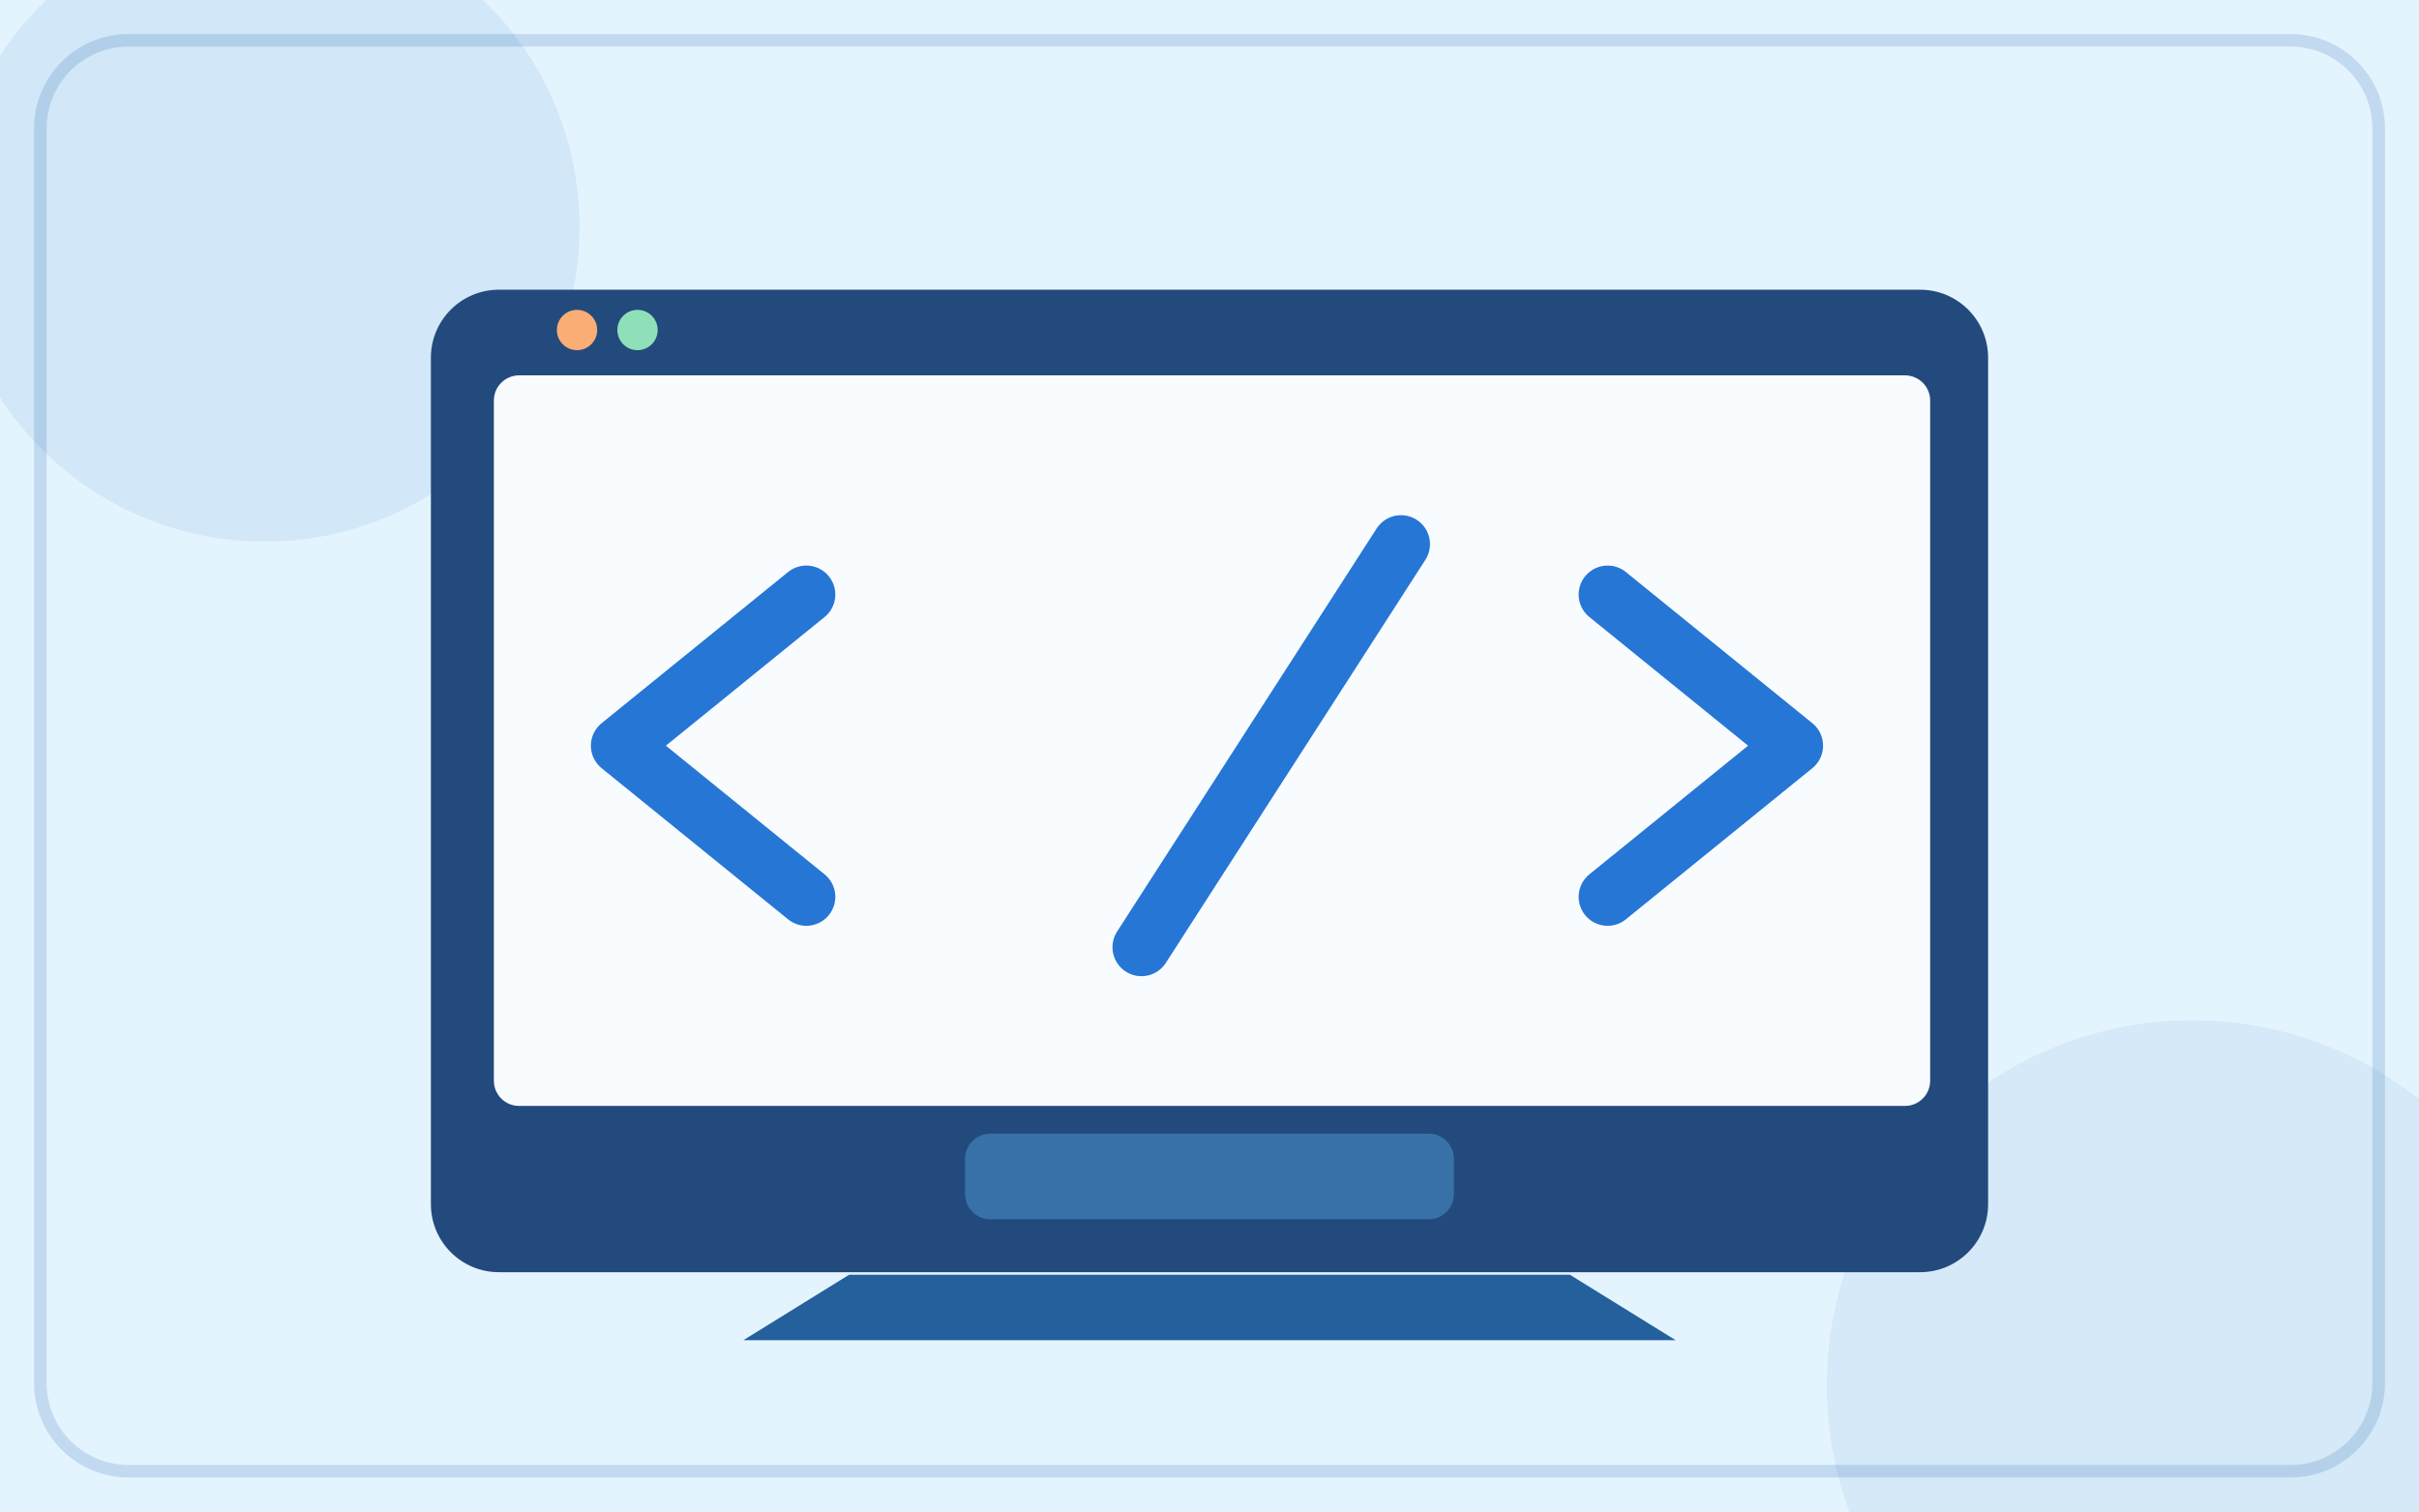
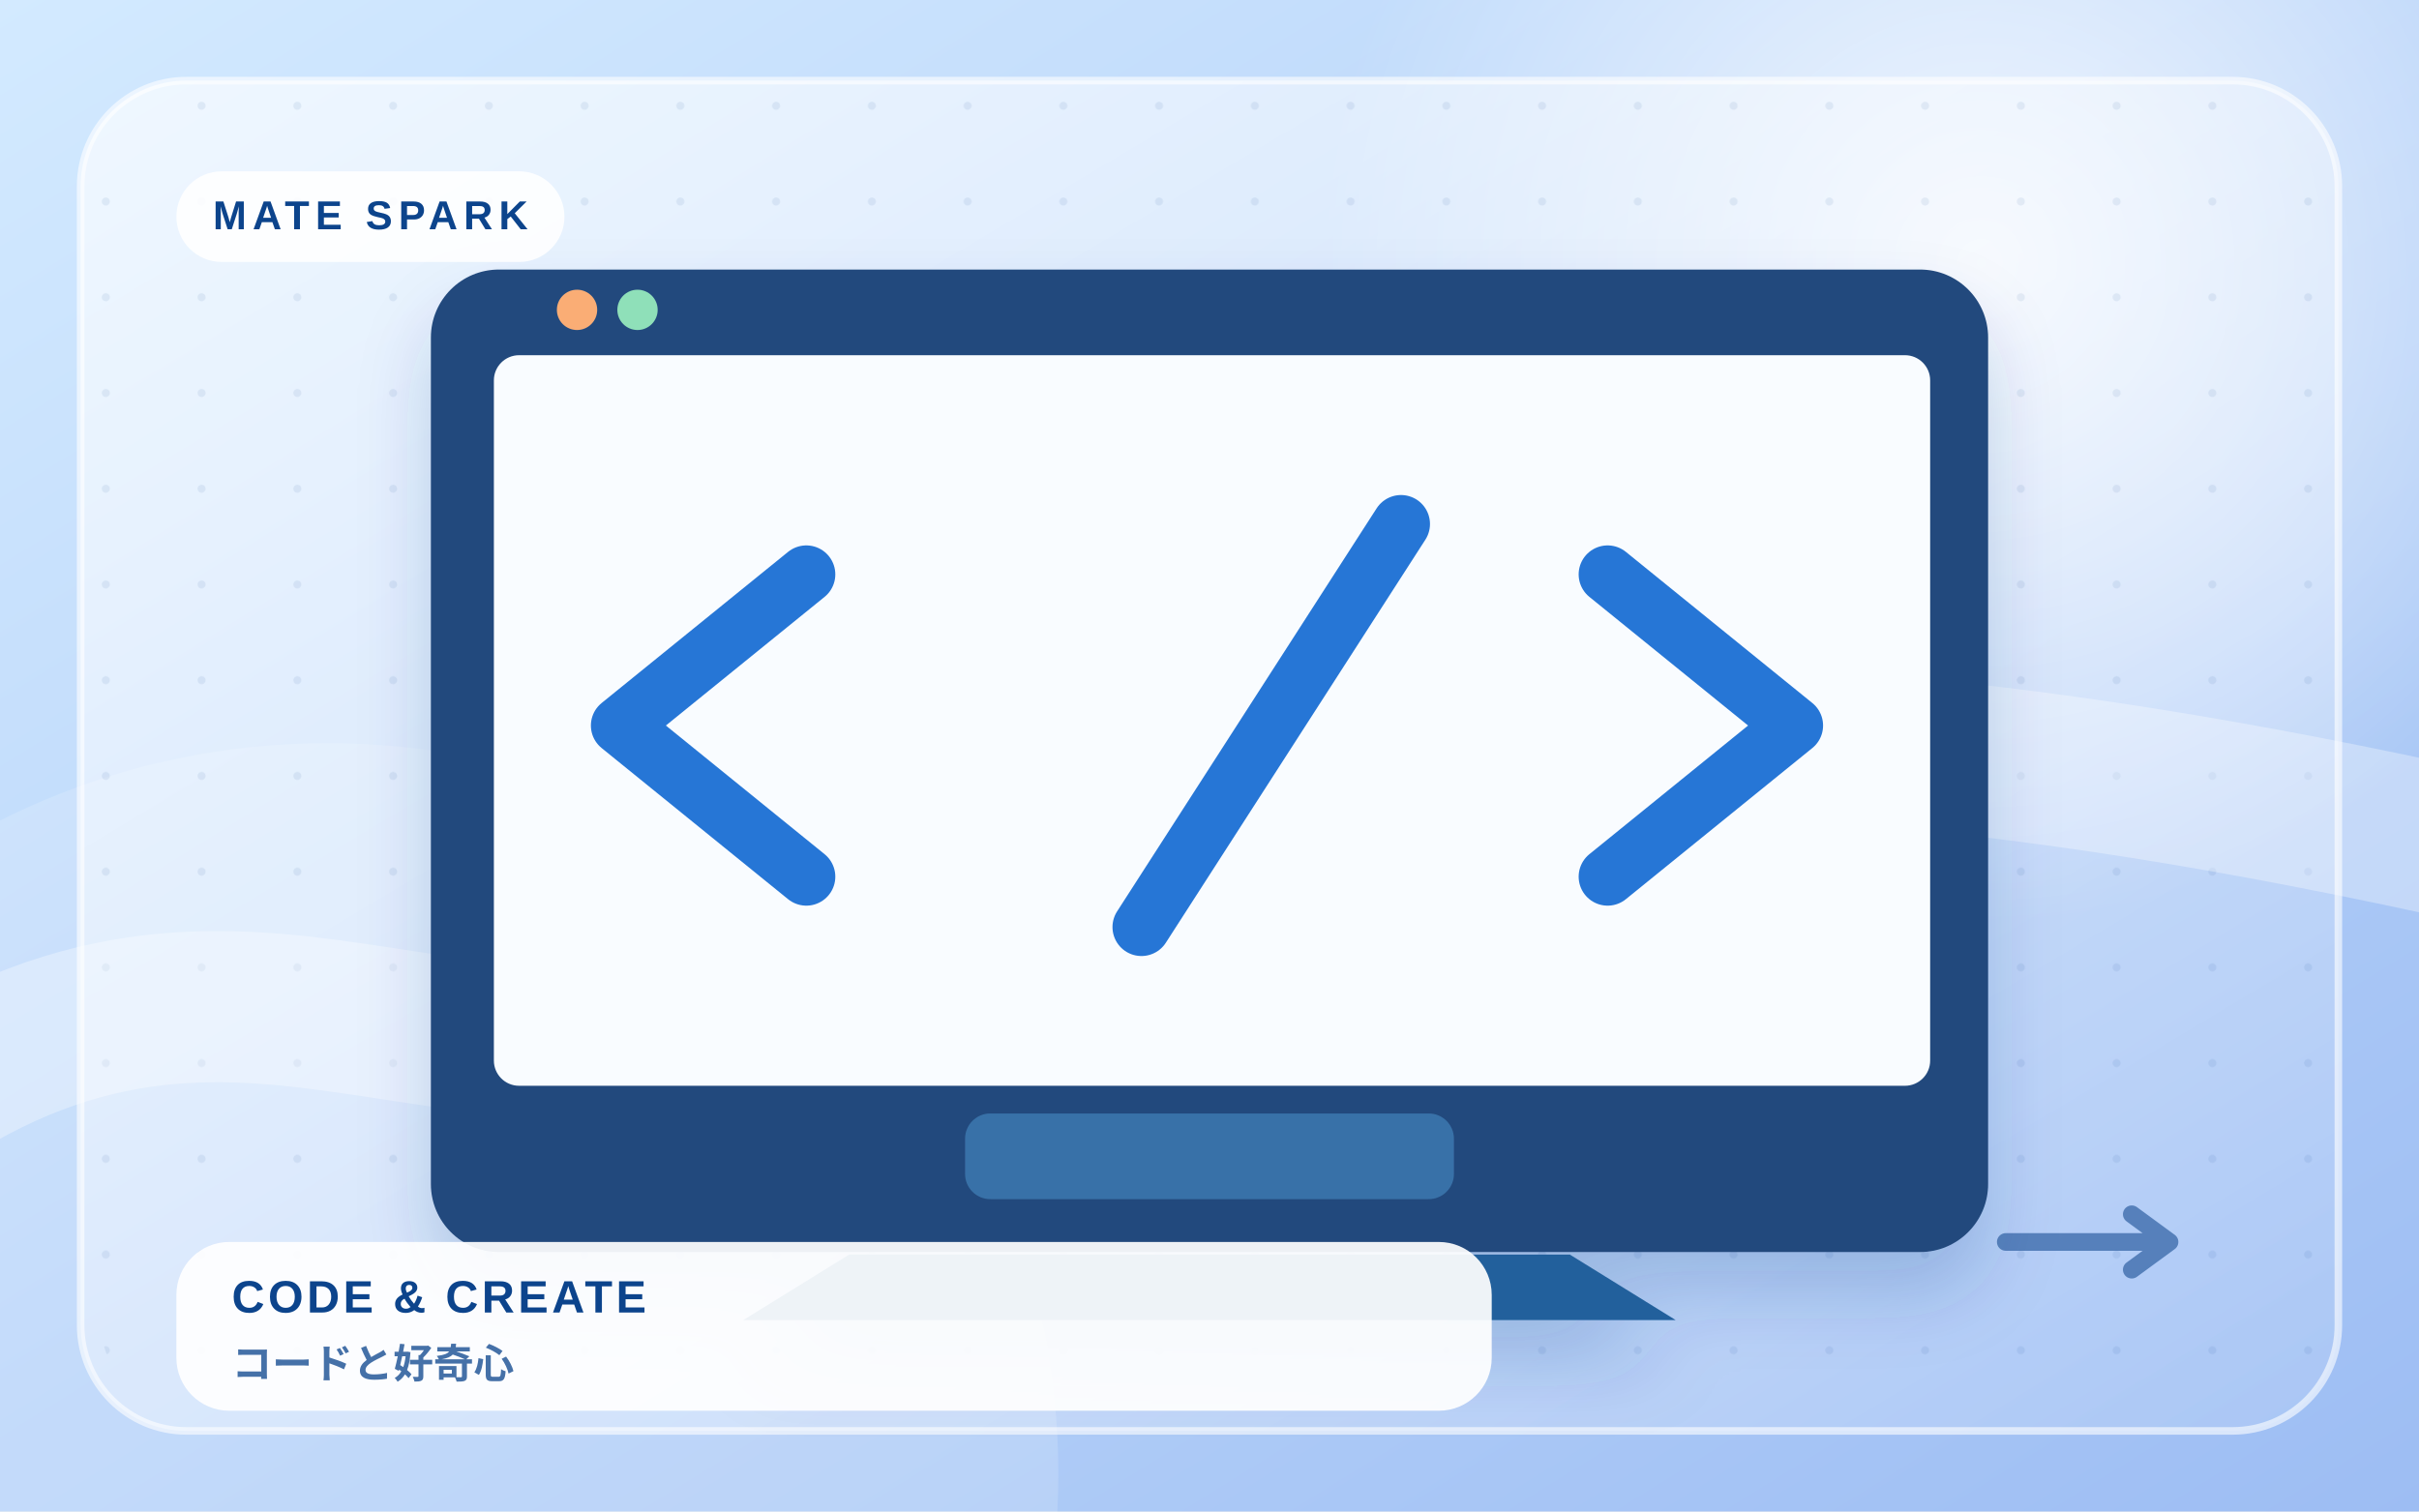
- <svg xmlns="http://www.w3.org/2000/svg" viewBox="0 0 960 600" role="img" aria-label="プログラミングのイメージ">
-   <rect width="960" height="600" fill="#e4f4ff" />
-   <circle cx="105" cy="90" r="125" fill="#2466ac" opacity=".09" />
-   <circle cx="870" cy="550" r="145" fill="#2466ac" opacity=".08" />
-   <rect x="171" y="115" width="618" height="390" rx="27" fill="#234a7d" />
-   <rect x="196" y="149" width="570" height="290" rx="10" fill="#f9fcff" />
-   <path d="M320 236l-74 60 74 60m318-120 74 60-74 60M556 216l-103 160" stroke="#2676d6" stroke-width="23" stroke-linecap="round" stroke-linejoin="round" fill="none" />
-   <rect x="383" y="450" width="194" height="34" rx="10" fill="#3871a8" />
-   <path d="M337 506h286l42 26H295z" fill="#23609c" />
-   <circle cx="229" cy="131" r="8" fill="#faad75" />
-   <circle cx="253" cy="131" r="8" fill="#8fe0b9" />
-   <rect x="16" y="16" width="928" height="568" rx="35" stroke="#2466ac" opacity=".18" stroke-width="5" fill="none" />
+ <svg xmlns="http://www.w3.org/2000/svg" viewBox="0 0 960 600" role="img" aria-label="プログラミングのカテゴリーイメージ">
+   <defs>
+     <linearGradient id="bg" x1="0" y1="0" x2="1" y2="1">
+       <stop stop-color="#d3eaff" />
+       <stop offset="1" stop-color="#9dbdf3" />
+     </linearGradient>
+     <radialGradient id="glow">
+       <stop stop-color="#fff" stop-opacity=".95" />
+       <stop offset="1" stop-color="#fff" stop-opacity="0" />
+     </radialGradient>
+     <linearGradient id="glass" x1="0" x2="1" y1="0" y2="1">
+       <stop stop-color="#fff" stop-opacity=".66" />
+       <stop offset="1" stop-color="#fff" stop-opacity=".1" />
+     </linearGradient>
+     <filter id="shadow" x="-35%" y="-35%" width="170%" height="170%">
+       <feDropShadow dx="0" dy="17" stdDeviation="14" flood-color="#0c448c" flood-opacity=".19" />
+     </filter>
+     <pattern id="dots" width="38" height="38" patternUnits="userSpaceOnUse">
+       <circle cx="4" cy="4" r="1.6" fill="#0c448c" opacity=".11" />
+     </pattern>
+   </defs>
+   <rect width="960" height="600" rx="0" fill="url(#bg)" />
+   <circle cx="786" cy="105" r="260" fill="url(#glow)" opacity=".85" />
+   <circle cx="130" cy="585" r="290" fill="#fff" opacity=".15" />
+   <rect x="32" y="32" width="896" height="536" rx="42" fill="url(#glass)" stroke="#fff" stroke-opacity=".6" stroke-width="3" />
+   <rect x="40" y="40" width="880" height="520" rx="35" fill="url(#dots)" opacity=".7" />
+   <path d="M-30 435 C 110 345, 195 465, 335 384 S 620 250, 1020 345" stroke="#fff" stroke-opacity=".32" stroke-width="60" fill="none" />
+   <g filter="url(#shadow)" transform="translate(0,-8)">
+     <rect x="171" y="115" width="618" height="390" rx="27" fill="#234a7d" />
+     <rect x="196" y="149" width="570" height="290" rx="10" fill="#f9fcff" />
+     <path d="M320 236l-74 60 74 60m318-120 74 60-74 60M556 216l-103 160" stroke="#2676d6" stroke-width="23" stroke-linecap="round" stroke-linejoin="round" fill="none" />
+     <rect x="383" y="450" width="194" height="34" rx="10" fill="#3871a8" />
+     <path d="M337 506h286l42 26H295z" fill="#23609c" />
+     <circle cx="229" cy="131" r="8" fill="#faad75" />
+     <circle cx="253" cy="131" r="8" fill="#8fe0b9" />
+   </g>
+   <rect x="70" y="68" width="154" height="36" rx="18" fill="#fff" opacity=".88" />
+   <text x="147" y="91" text-anchor="middle" fill="#0c448c" font-family="Arial,sans-serif" font-weight="800" font-size="16" letter-spacing="2.4">MATE SPARK</text>
+   <rect x="70" y="493" width="522" height="67" rx="21" fill="#fff" fill-opacity=".92" />
+   <text x="92" y="521" font-size="18" font-weight="800" fill="#0c448c" font-family="Arial,sans-serif" letter-spacing="1.4">CODE &amp; CREATE</text>
+   <text x="92" y="547" font-size="16" font-weight="600" fill="#0c448c" opacity=".76" font-family="Arial,sans-serif">コードと好奇心</text>
+   <path d="M796 493h65m-15-11 15 11-15 11" fill="none" stroke="#0c448c" stroke-linecap="round" stroke-linejoin="round" stroke-width="7" opacity=".56" />
</svg>
